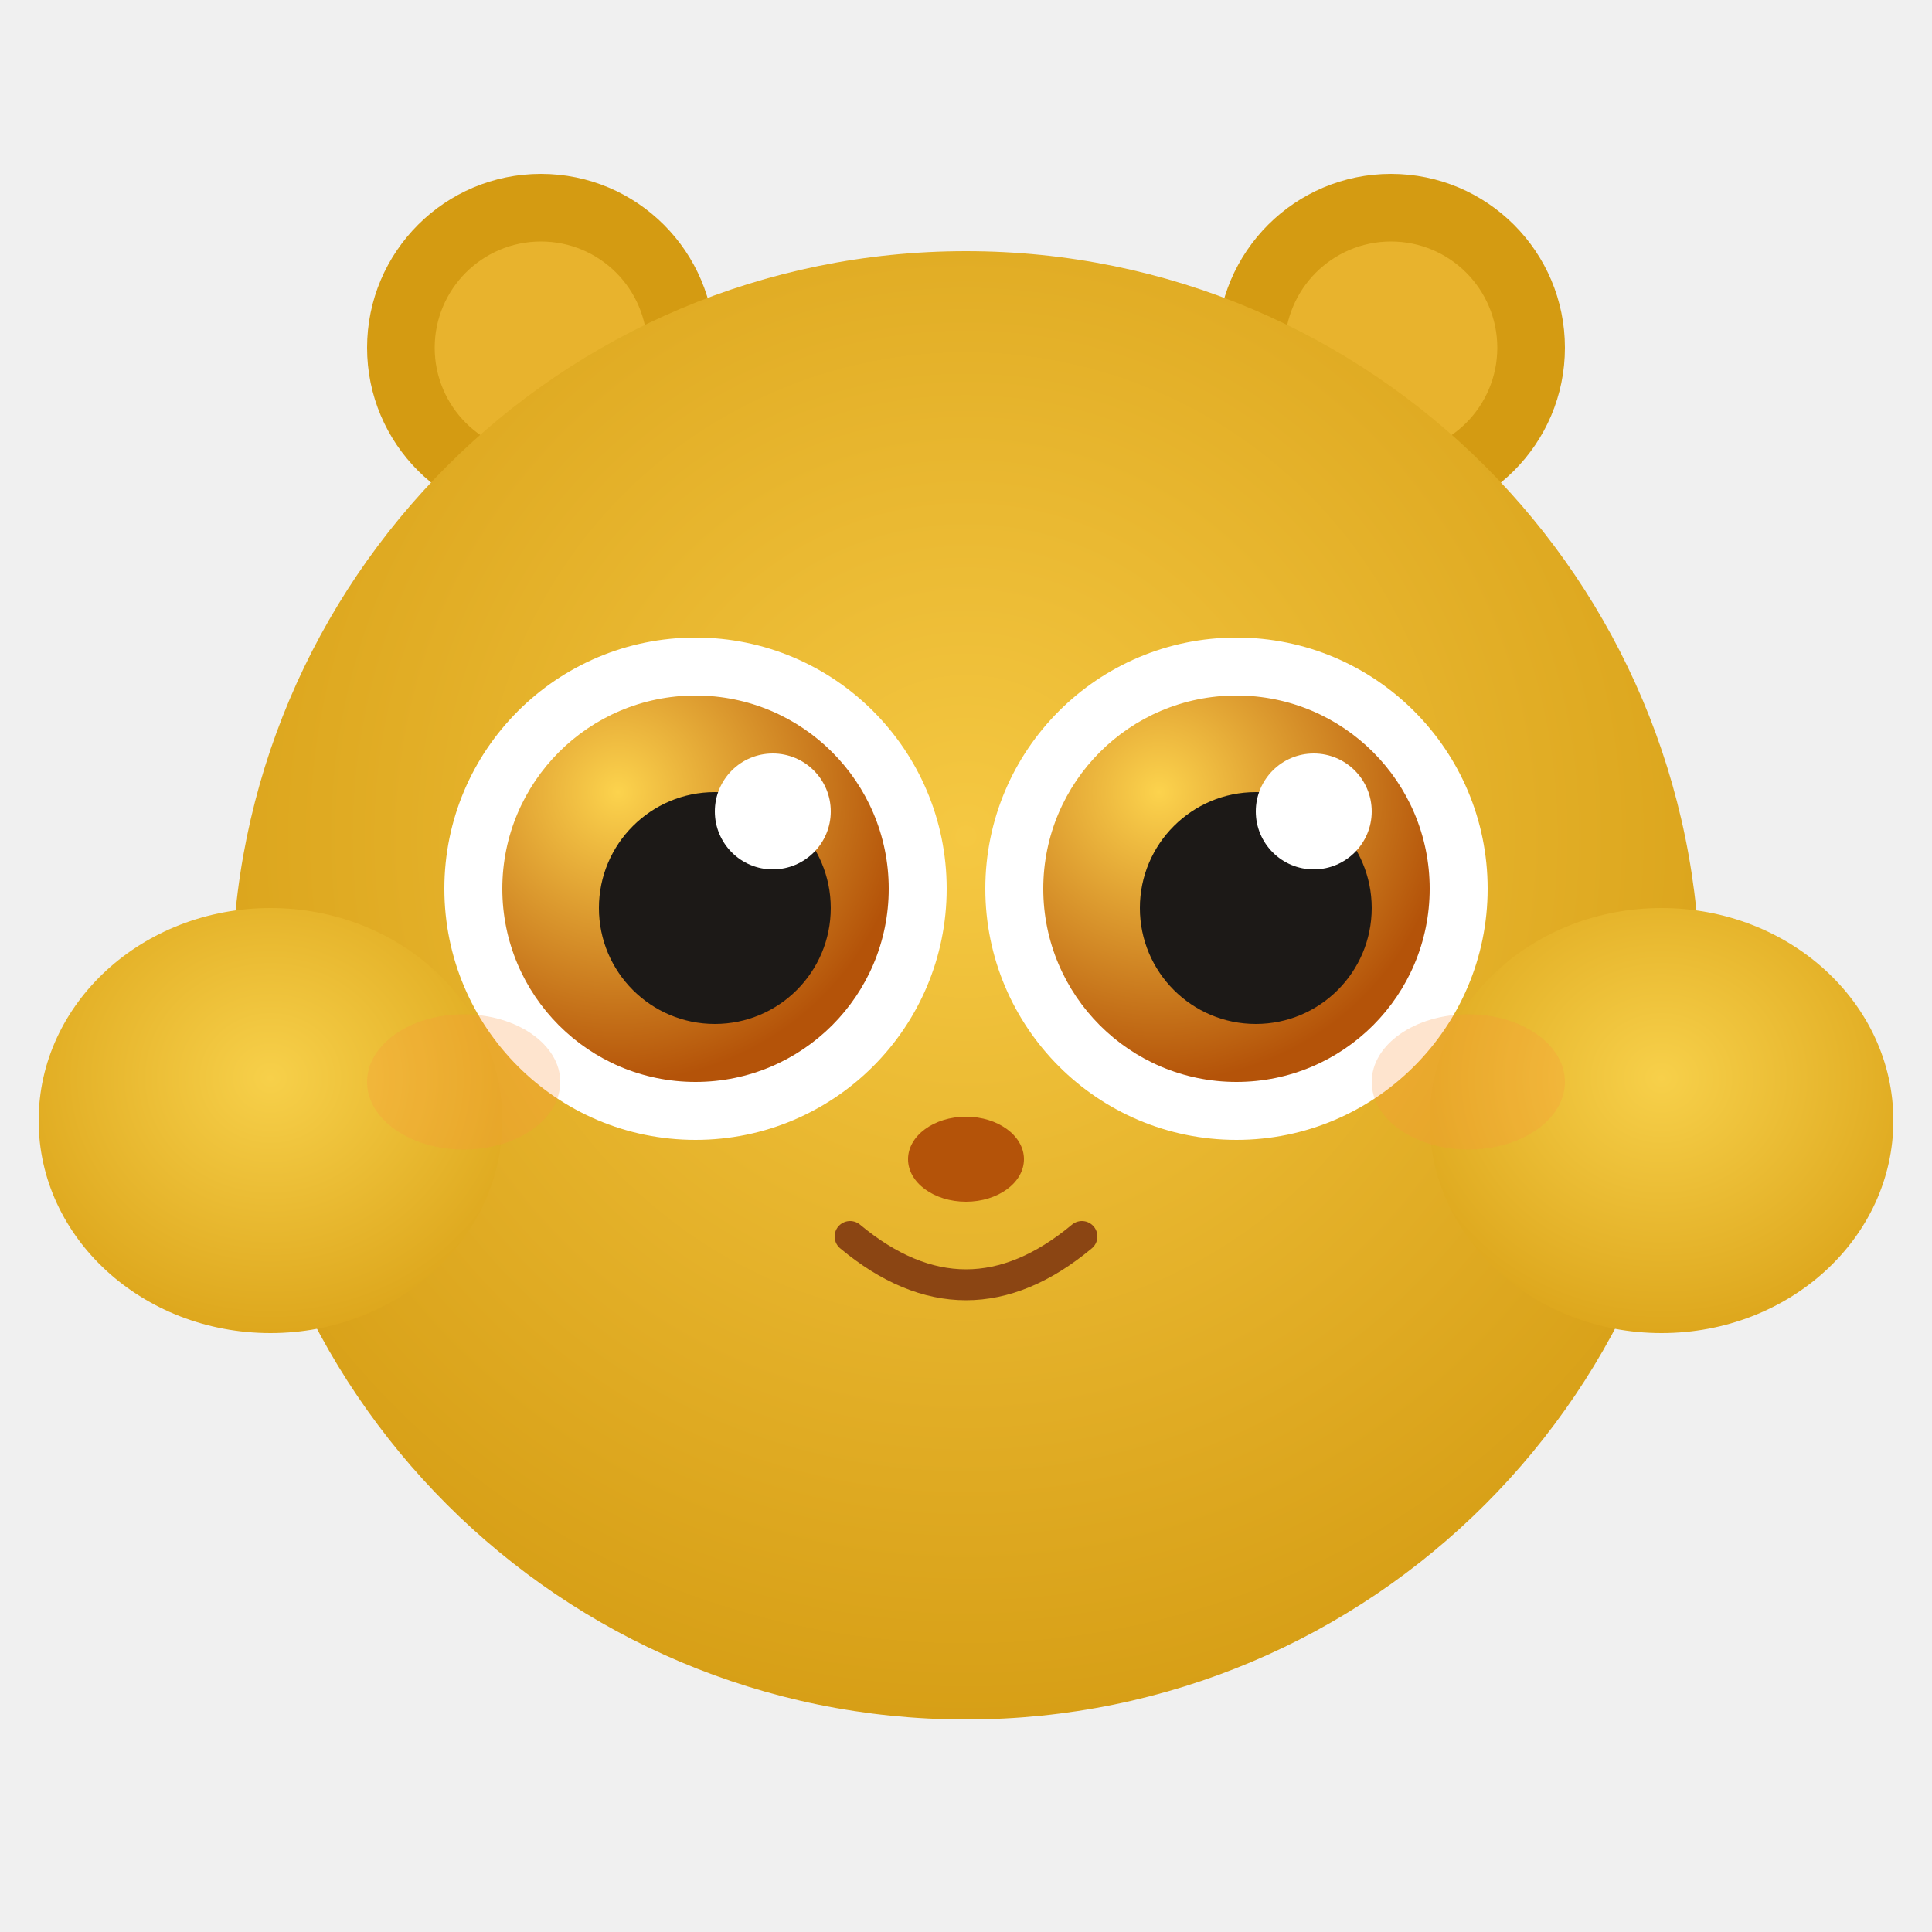
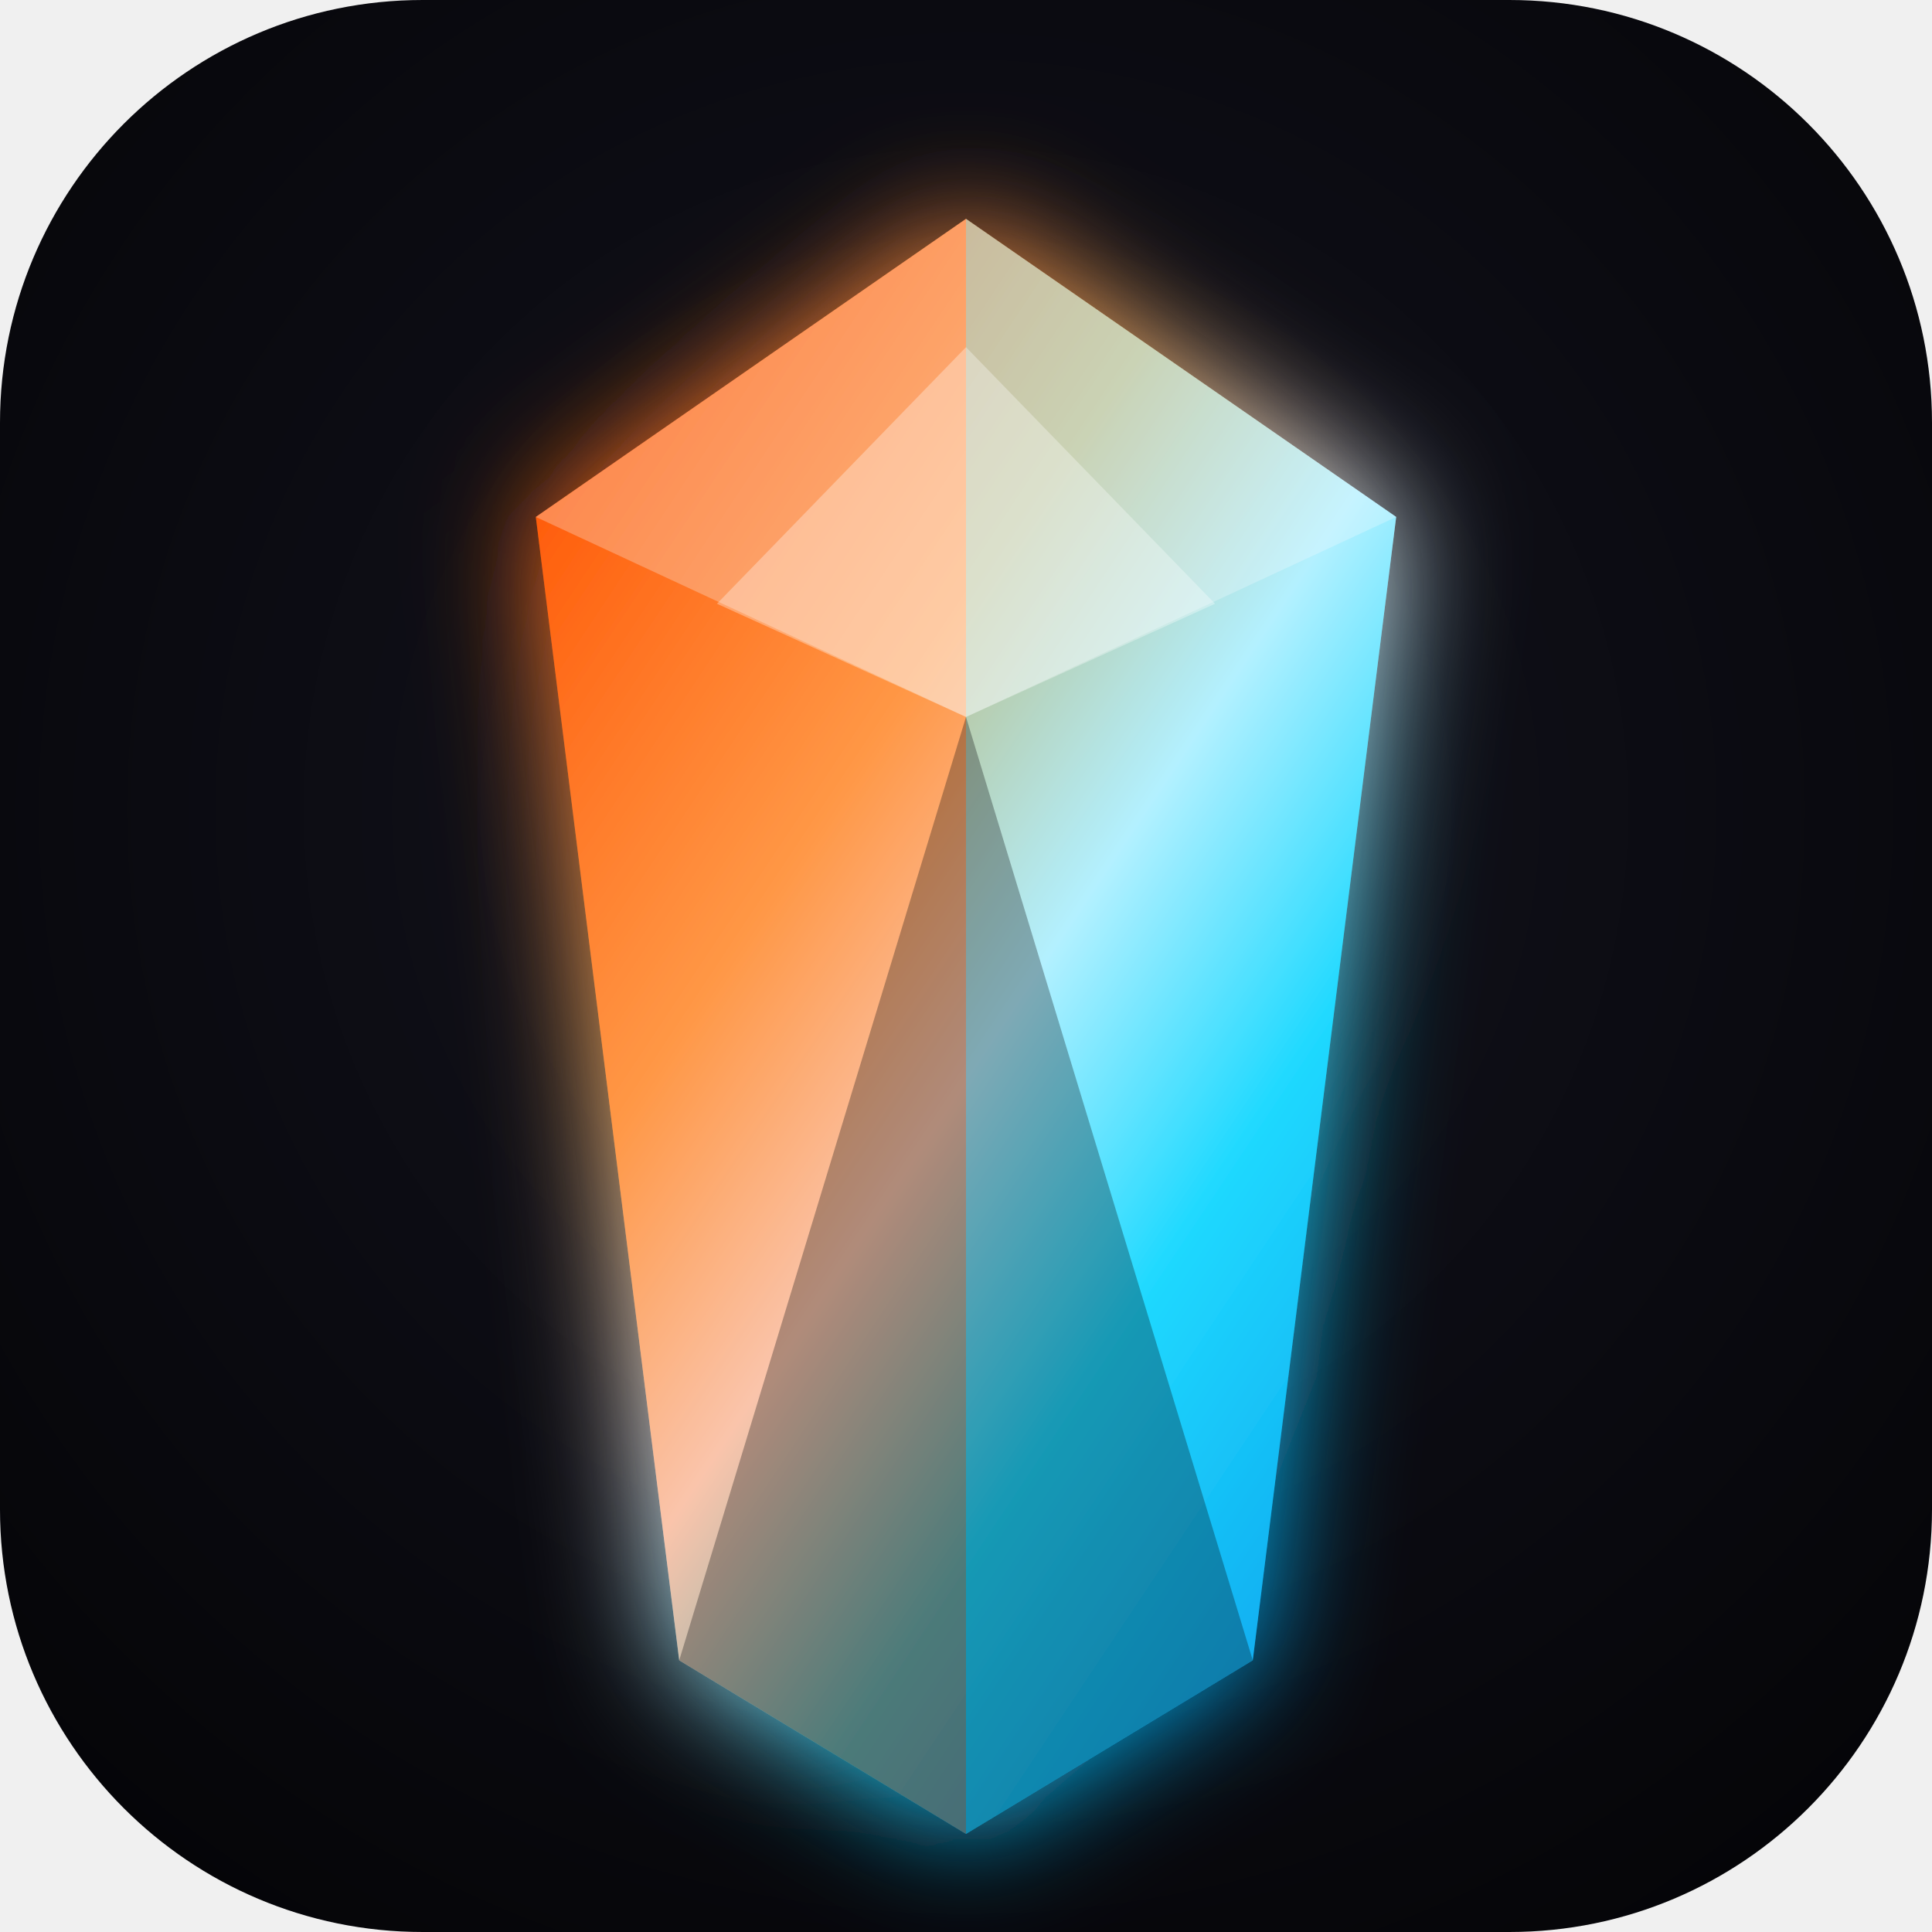
- <svg xmlns="http://www.w3.org/2000/svg" viewBox="0 8 100 92" width="512" height="512">
+ <svg xmlns="http://www.w3.org/2000/svg" viewBox="0 0 512 512" width="512" height="512" role="img" aria-label="Phonbot Crystal">
  <defs>
-     <radialGradient id="h" cx="50%" cy="40%" r="65%">
-       <stop offset="0%" stop-color="#F5C842" />
-       <stop offset="100%" stop-color="#D49B12" />
+     <radialGradient id="bg" cx="50%" cy="42%" r="68%">
+       <stop offset="0%" stop-color="#14141F" />
+       <stop offset="100%" stop-color="#050508" />
    </radialGradient>
-     <radialGradient id="c" cx="50%" cy="40%" r="70%">
-       <stop offset="0%" stop-color="#F7D04A" />
-       <stop offset="100%" stop-color="#D9A015" />
-     </radialGradient>
-     <radialGradient id="e" cx="30%" cy="25%" r="75%">
-       <stop offset="0%" stop-color="#FCD34D" />
-       <stop offset="100%" stop-color="#B45309" />
-     </radialGradient>
+     <linearGradient id="crystal" x1="15%" y1="5%" x2="86%" y2="95%">
+       <stop offset="0%" stop-color="#FF5B0A" />
+       <stop offset="32%" stop-color="#FFB766" />
+       <stop offset="52%" stop-color="#F7FBFF" />
+       <stop offset="72%" stop-color="#20D9FF" />
+       <stop offset="100%" stop-color="#008DE6" />
+     </linearGradient>
+     <filter id="glow" x="-40%" y="-40%" width="180%" height="180%">
+       <feGaussianBlur stdDeviation="16" result="blur" />
+       <feMerge>
+         <feMergeNode in="blur" />
+         <feMergeNode in="SourceGraphic" />
+       </feMerge>
+     </filter>
  </defs>
-   <circle cx="28" cy="22" r="9" fill="#D49B12" />
-   <circle cx="28" cy="22" r="5.5" fill="#E8B32D" />
-   <circle cx="72" cy="22" r="9" fill="#D49B12" />
-   <circle cx="72" cy="22" r="5.5" fill="#E8B32D" />
-   <circle cx="50" cy="55" r="38" fill="url(#h)" />
-   <ellipse cx="14" cy="62" rx="12" ry="11" fill="url(#c)" />
-   <ellipse cx="86" cy="62" rx="12" ry="11" fill="url(#c)" />
-   <circle cx="36" cy="50" r="13" fill="white" />
-   <circle cx="36" cy="50" r="10" fill="url(#e)" />
-   <circle cx="37" cy="51" r="6" fill="#1C1917" />
-   <circle cx="40" cy="46" r="3" fill="white" />
-   <circle cx="64" cy="50" r="13" fill="white" />
-   <circle cx="64" cy="50" r="10" fill="url(#e)" />
-   <circle cx="65" cy="51" r="6" fill="#1C1917" />
-   <circle cx="68" cy="46" r="3" fill="white" />
-   <ellipse cx="50" cy="64" rx="3" ry="2.2" fill="#B45309" />
-   <path d="M44 68 Q50 73 56 68" stroke="#8B4513" stroke-width="1.6" fill="none" stroke-linecap="round" />
-   <ellipse cx="24" cy="60" rx="5" ry="3.5" fill="#FB923C" opacity="0.25" />
-   <ellipse cx="76" cy="60" rx="5" ry="3.5" fill="#FB923C" opacity="0.25" />
+   <rect width="512" height="512" rx="112" fill="url(#bg)" />
+   <path d="M256 58 370 137 332 440 256 486 180 440 142 137Z" fill="url(#crystal)" filter="url(#glow)" />
+   <path d="M256 58 256 486 180 440 142 137Z" fill="#FF5B0A" opacity=".34" />
+   <path d="M256 58 370 137 332 440 256 486Z" fill="#20D9FF" opacity=".32" />
+   <path d="M142 137 256 190 370 137 256 58Z" fill="#F7FBFF" opacity=".28" />
+   <path d="M180 440 256 190 332 440 256 486Z" fill="#050508" opacity=".30" />
+   <path d="M190 160 256 92 322 160 256 190Z" fill="#FFFFFF" opacity=".32" />
</svg>
